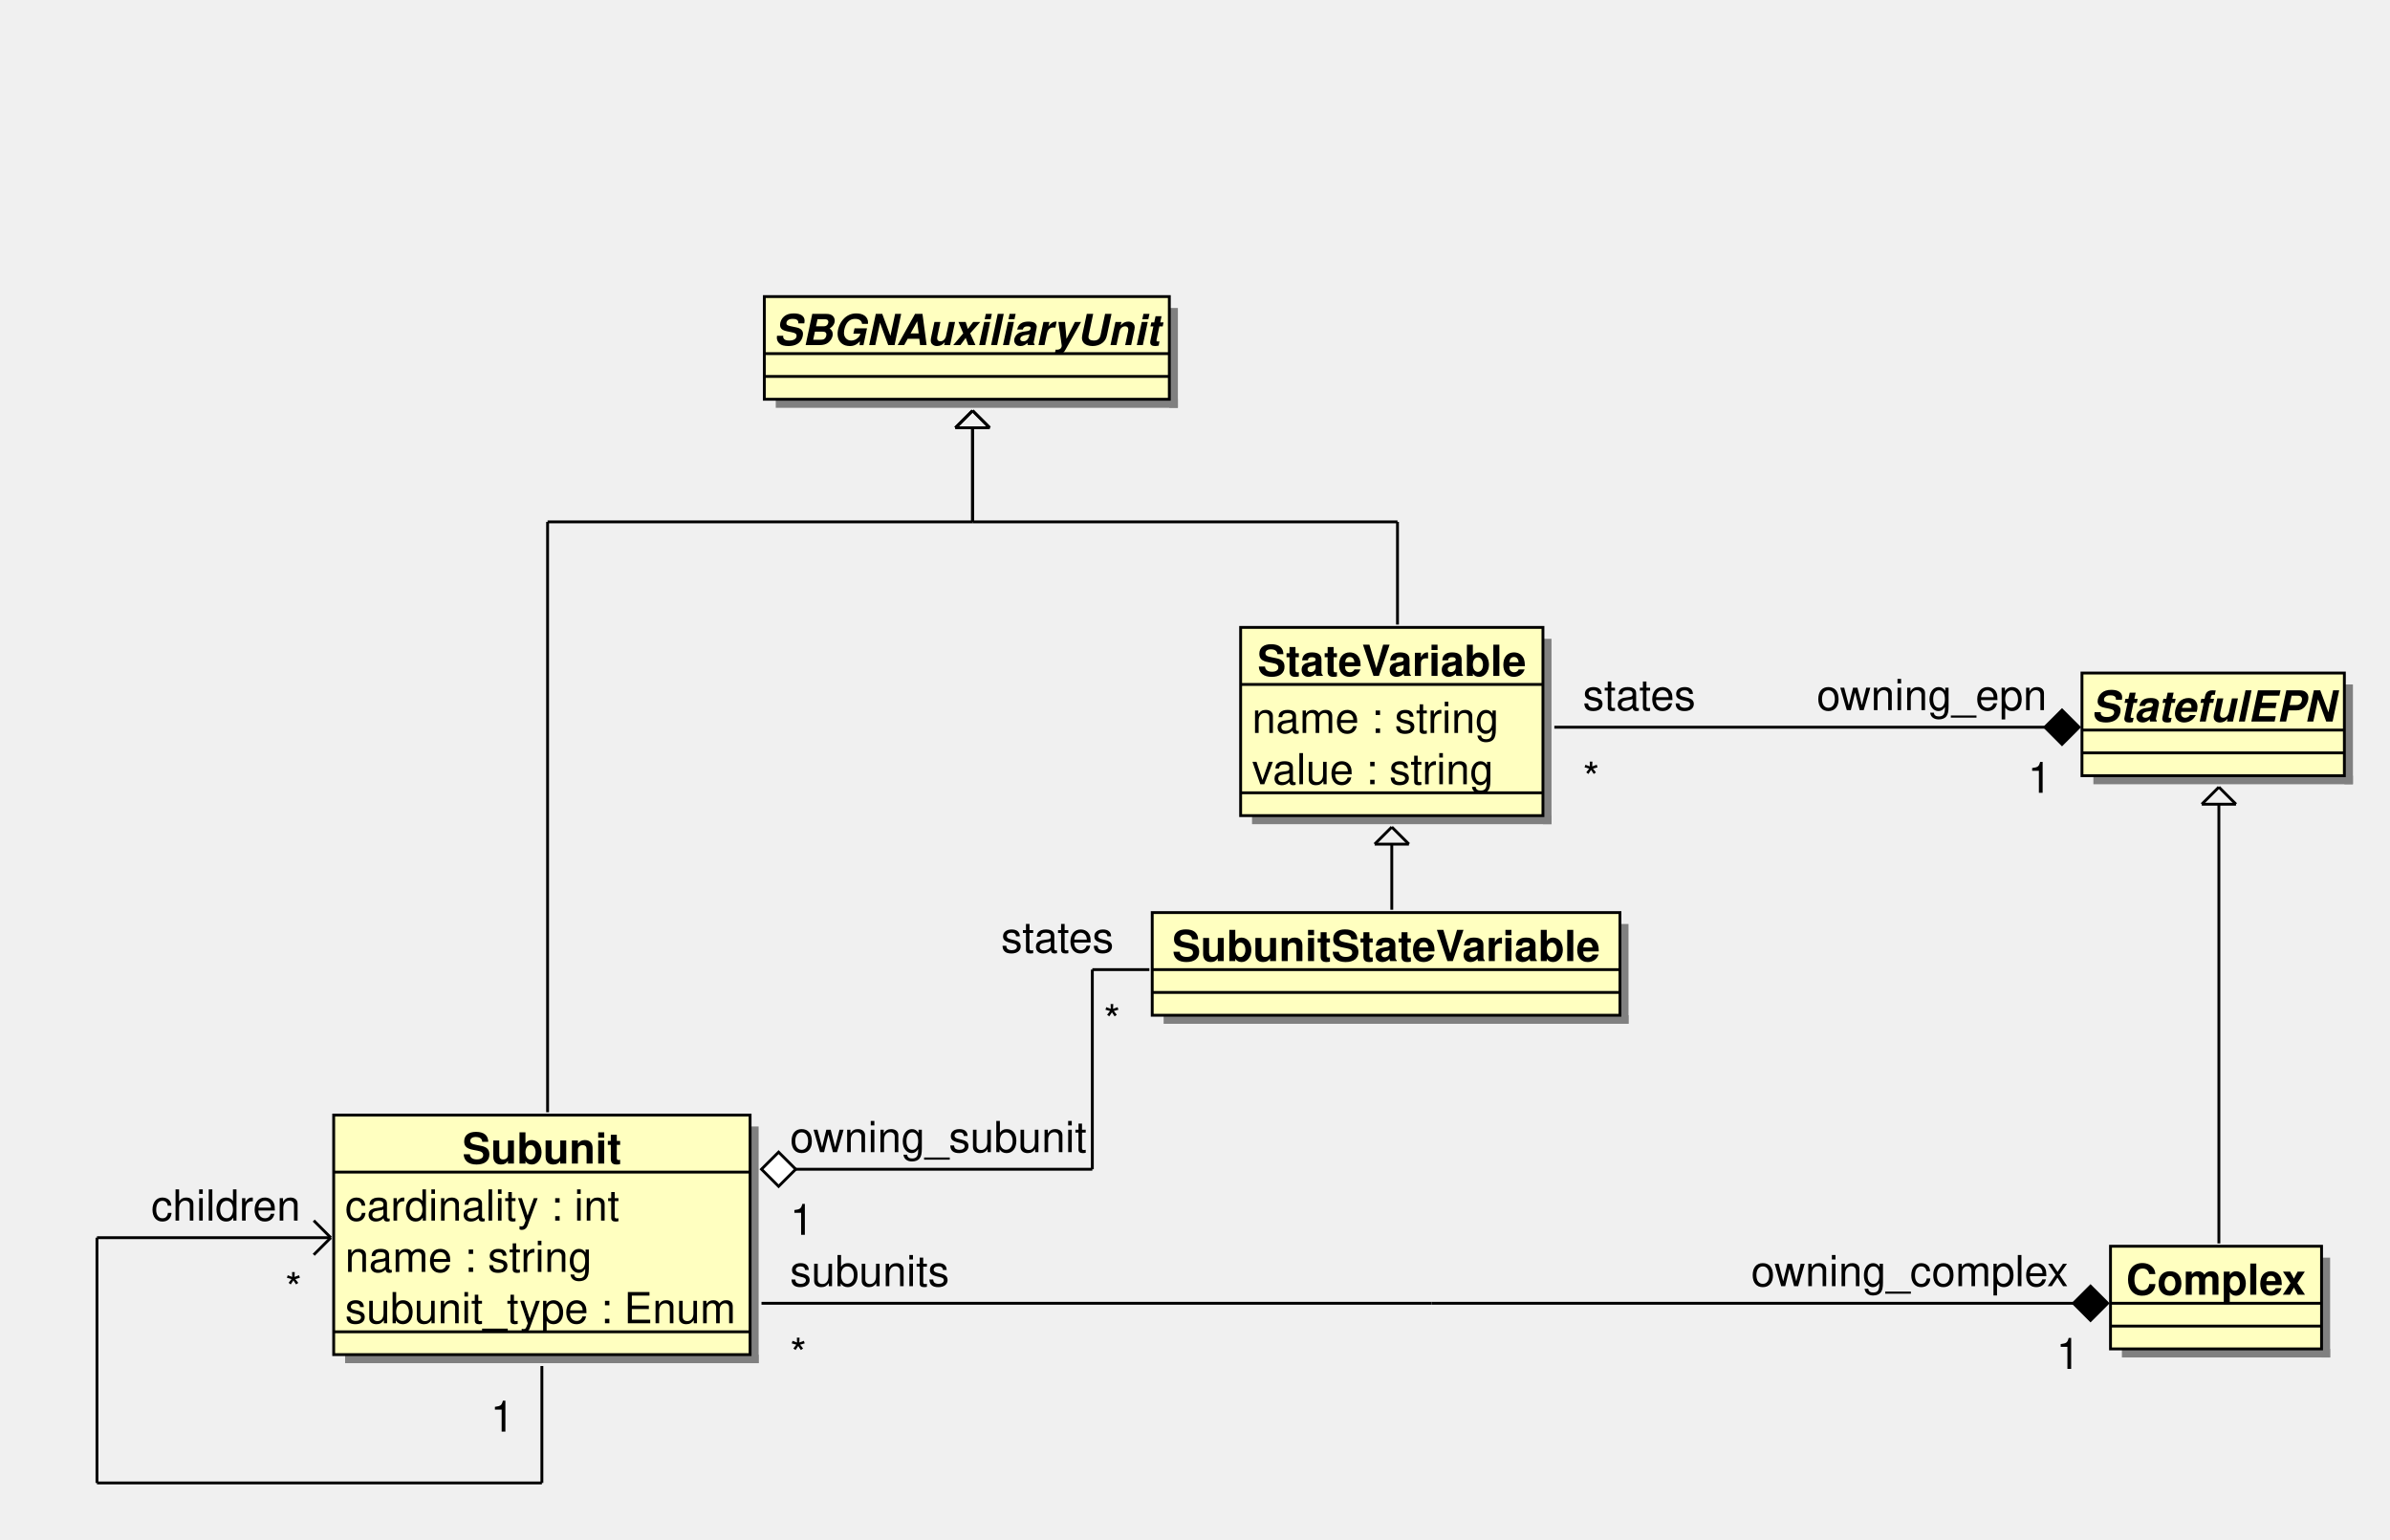
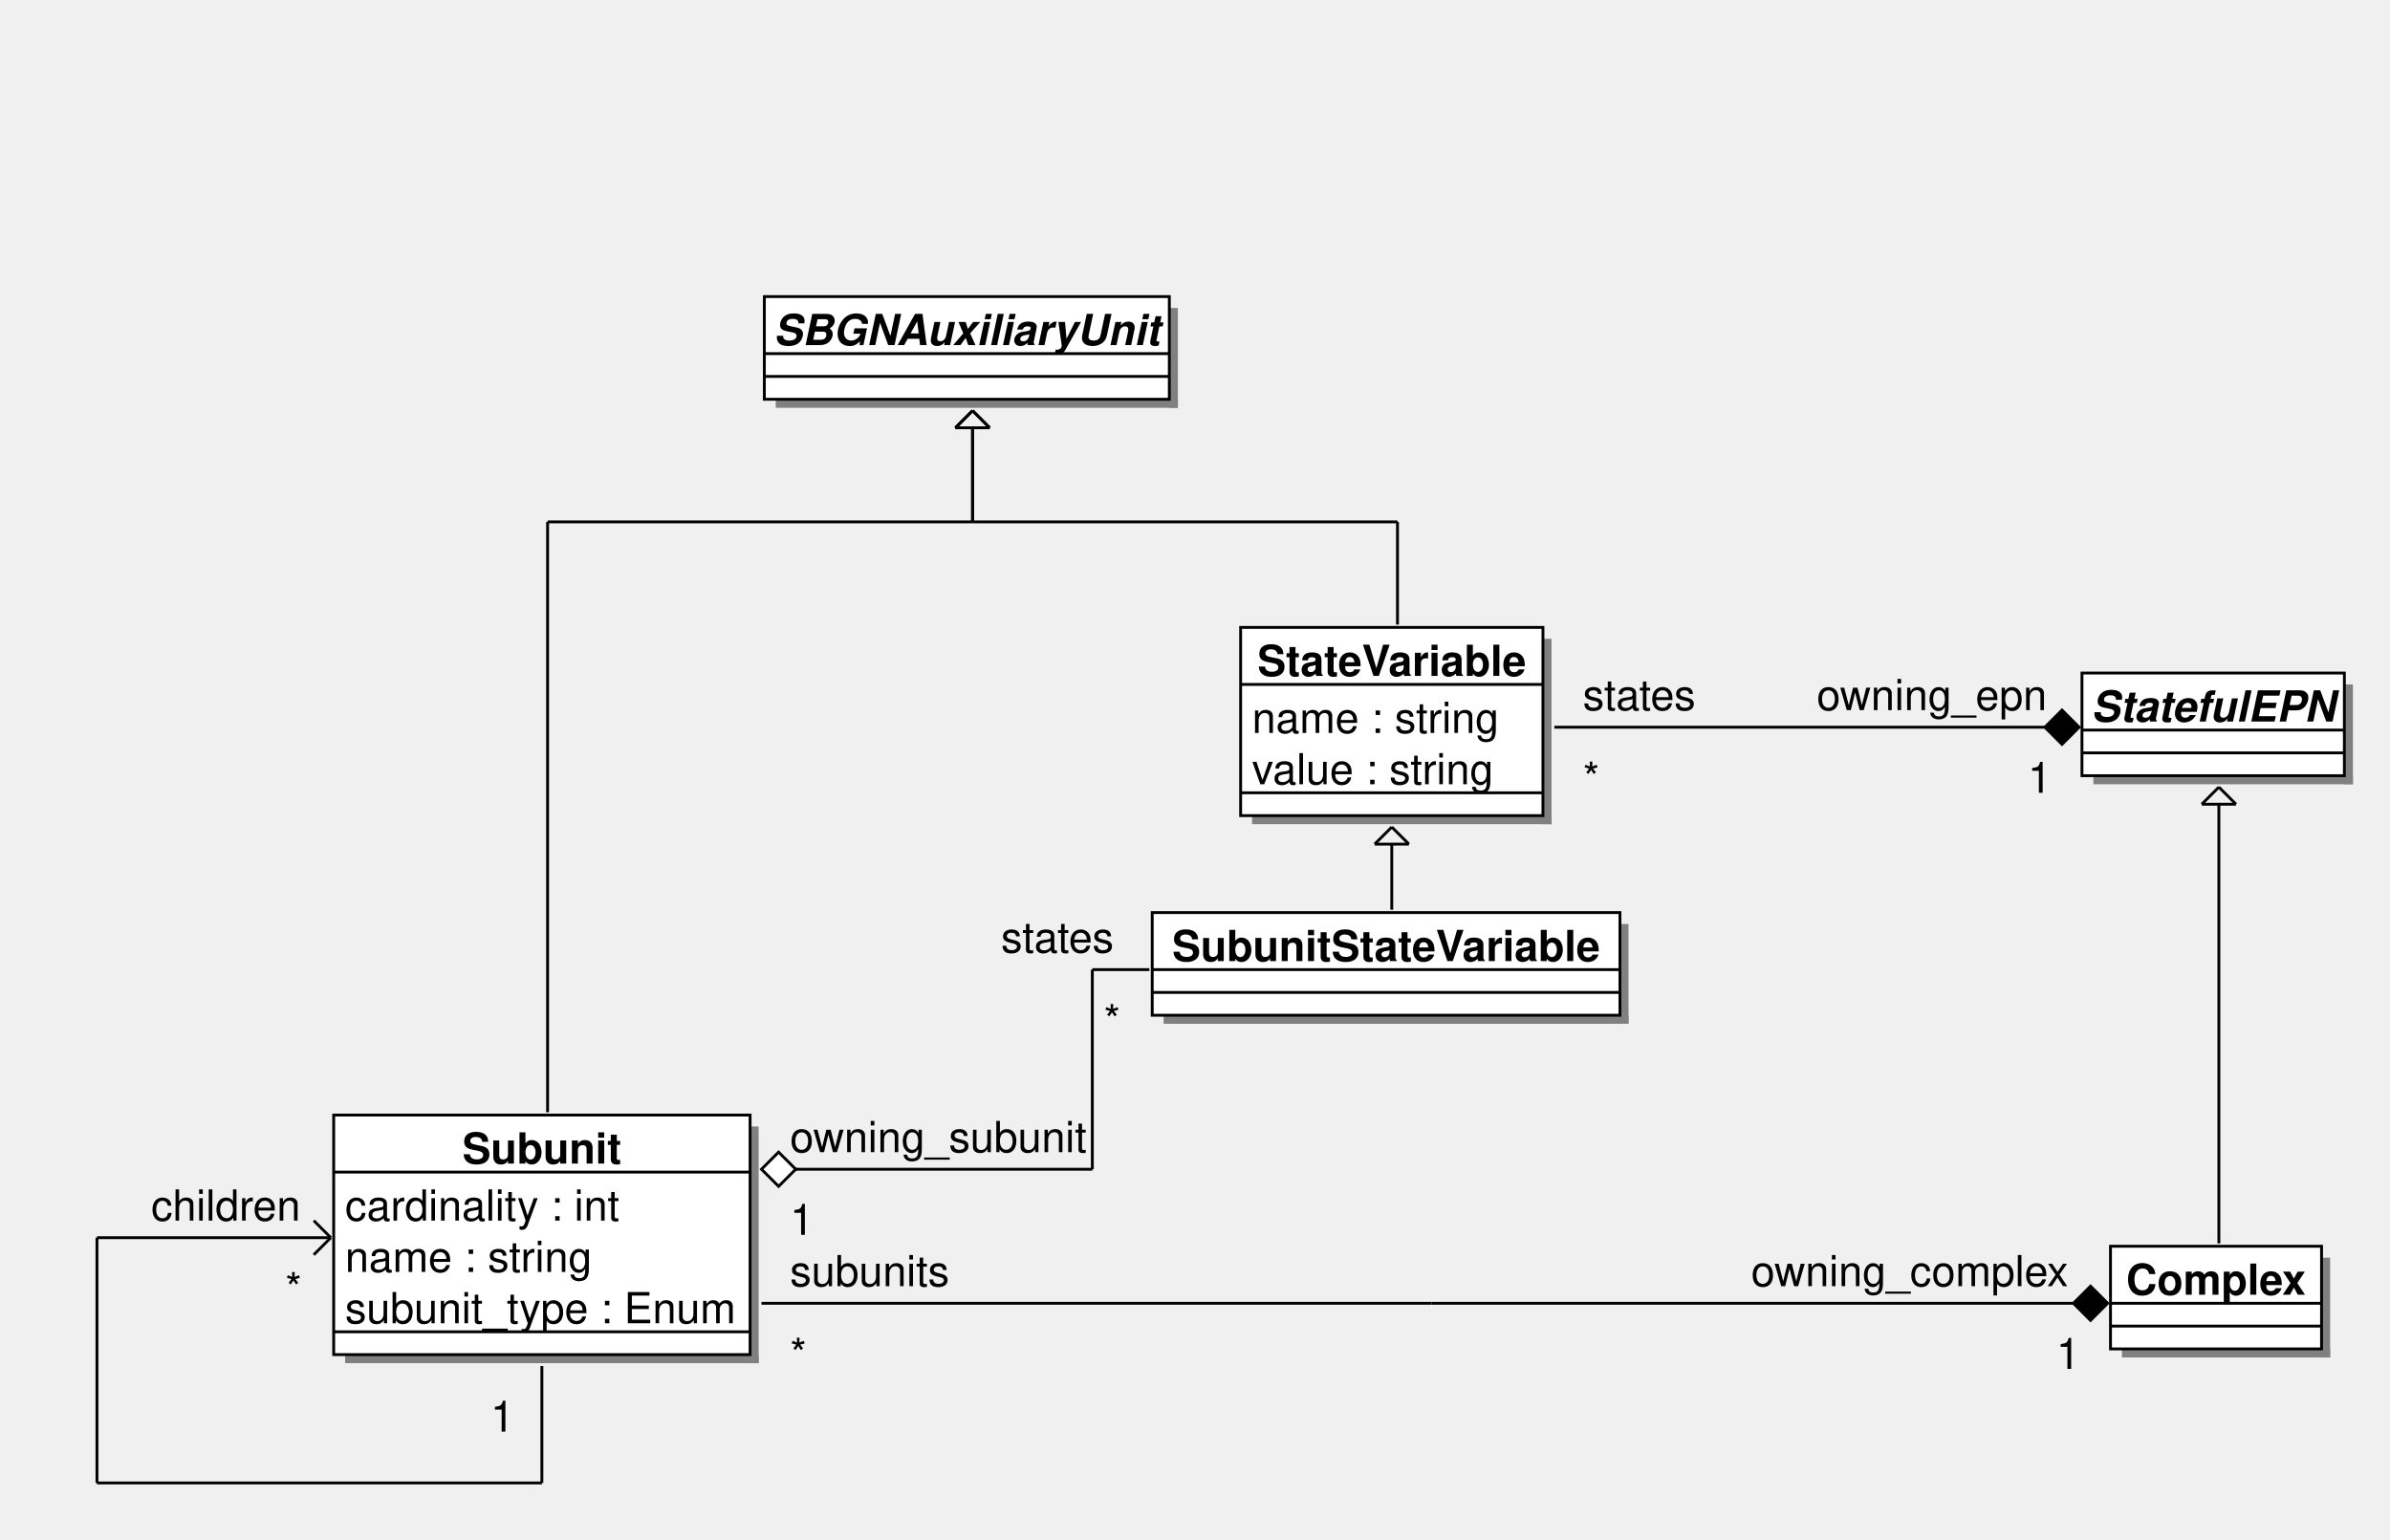
<svg xmlns="http://www.w3.org/2000/svg" width="838" height="540" version="1.1">
+   <g>
+     <rect fill="#808080" stroke="none" stroke-opacity="1" x="814" y="441" width="3" height="35" />
+     <rect fill="#808080" stroke="none" stroke-opacity="1" x="744" y="473" width="73" height="3" />
+     <rect fill="#ffffff" stroke="black" stroke-width="1" stroke-opacity="1" x="740" y="437" width="74" height="36" />
+     <text font-family="Helvetica" font-size="15" fill="#000000" xml:space="preserve" font-weight="bold" text-anchor="middle" x="777" y="454">Complex</text>
+     <line stroke="black" stroke-opacity="1" x1="740" y1="457" x2="814" y2="457" />
+     <line stroke="black" stroke-opacity="1" x1="740" y1="465" x2="814" y2="465" />
+   </g>
+   <g>
+     <rect fill="#808080" stroke="none" stroke-opacity="1" x="541" y="224" width="3" height="65" />
+     <rect fill="#808080" stroke="none" stroke-opacity="1" x="439" y="286" width="105" height="3" />
+     <rect fill="#ffffff" stroke="black" stroke-width="1" stroke-opacity="1" x="435" y="220" width="106" height="66" />
+     <text font-family="Helvetica" font-size="15" fill="#000000" xml:space="preserve" font-weight="bold" text-anchor="middle" x="488" y="237">StateVariable</text>
+     <line stroke="black" stroke-opacity="1" x1="435" y1="240" x2="541" y2="240" />
+     <text font-family="Helvetica" font-size="15" fill="#000000" xml:space="preserve" x="439" y="257">name : string</text>
+     <text font-family="Helvetica" font-size="15" fill="#000000" xml:space="preserve" x="439" y="275">value : string</text>
+     <line stroke="black" stroke-opacity="1" x1="435" y1="278" x2="541" y2="278" />
+   </g>
  <g>
    <rect fill="#808080" stroke="none" stroke-opacity="1" x="263" y="395" width="3" height="83" />
    <rect fill="#808080" stroke="none" stroke-opacity="1" x="121" y="475" width="145" height="3" />
-     <rect fill="#ffffc0" stroke="black" stroke-width="1" stroke-opacity="1" x="117" y="391" width="146" height="84" />
+     <rect fill="#ffffff" stroke="black" stroke-width="1" stroke-opacity="1" x="117" y="391" width="146" height="84" />
    <text font-family="Helvetica" font-size="15" fill="#000000" xml:space="preserve" font-weight="bold" text-anchor="middle" x="190" y="408">Subunit</text>
    <line stroke="black" stroke-opacity="1" x1="117" y1="411" x2="263" y2="411" />
    <text font-family="Helvetica" font-size="15" fill="#000000" xml:space="preserve" x="121" y="428">cardinality : int</text>
    <text font-family="Helvetica" font-size="15" fill="#000000" xml:space="preserve" x="121" y="446">name : string</text>
    <text font-family="Helvetica" font-size="15" fill="#000000" xml:space="preserve" x="121" y="464">subunit_type : Enum</text>
    <line stroke="black" stroke-opacity="1" x1="117" y1="467" x2="263" y2="467" />
  </g>
  <g>
-     <rect fill="#808080" stroke="none" stroke-opacity="1" x="814" y="441" width="3" height="35" />
-     <rect fill="#808080" stroke="none" stroke-opacity="1" x="744" y="473" width="73" height="3" />
-     <rect fill="#ffffc0" stroke="black" stroke-width="1" stroke-opacity="1" x="740" y="437" width="74" height="36" />
-     <text font-family="Helvetica" font-size="15" fill="#000000" xml:space="preserve" font-weight="bold" text-anchor="middle" x="777" y="454">Complex</text>
-     <line stroke="black" stroke-opacity="1" x1="740" y1="457" x2="814" y2="457" />
-     <line stroke="black" stroke-opacity="1" x1="740" y1="465" x2="814" y2="465" />
-   </g>
-   <g>
-     <rect fill="#808080" stroke="none" stroke-opacity="1" x="541" y="224" width="3" height="65" />
-     <rect fill="#808080" stroke="none" stroke-opacity="1" x="439" y="286" width="105" height="3" />
-     <rect fill="#ffffc0" stroke="black" stroke-width="1" stroke-opacity="1" x="435" y="220" width="106" height="66" />
-     <text font-family="Helvetica" font-size="15" fill="#000000" xml:space="preserve" font-weight="bold" text-anchor="middle" x="488" y="237">StateVariable</text>
-     <line stroke="black" stroke-opacity="1" x1="435" y1="240" x2="541" y2="240" />
-     <text font-family="Helvetica" font-size="15" fill="#000000" xml:space="preserve" x="439" y="257">name : string</text>
-     <text font-family="Helvetica" font-size="15" fill="#000000" xml:space="preserve" x="439" y="275">value : string</text>
-     <line stroke="black" stroke-opacity="1" x1="435" y1="278" x2="541" y2="278" />
-   </g>
-   <g>
    <rect fill="#808080" stroke="none" stroke-opacity="1" x="568" y="324" width="3" height="35" />
    <rect fill="#808080" stroke="none" stroke-opacity="1" x="408" y="356" width="163" height="3" />
-     <rect fill="#ffffc0" stroke="black" stroke-width="1" stroke-opacity="1" x="404" y="320" width="164" height="36" />
+     <rect fill="#ffffff" stroke="black" stroke-width="1" stroke-opacity="1" x="404" y="320" width="164" height="36" />
    <text font-family="Helvetica" font-size="15" fill="#000000" xml:space="preserve" font-weight="bold" text-anchor="middle" x="486" y="337">SubunitStateVariable</text>
    <line stroke="black" stroke-opacity="1" x1="404" y1="340" x2="568" y2="340" />
    <line stroke="black" stroke-opacity="1" x1="404" y1="348" x2="568" y2="348" />
-   </g>
-   <g>
-     <line stroke="black" stroke-opacity="1" x1="190" y1="479" x2="190" y2="520" />
-   </g>
-   <g>
-     <line stroke="black" stroke-opacity="1" x1="190" y1="520" x2="34" y2="520" />
-   </g>
-   <g>
-     <line stroke="black" stroke-opacity="1" x1="739" y1="457" x2="502" y2="457" />
-     <polygon fill="#000000" stroke="black" stroke-opacity="1" points="739,457 733,463 727,457 733,451" />
  </g>
  <g>
    <line stroke="black" stroke-opacity="1" x1="488" y1="319" x2="488" y2="296" />
    <line stroke="black" stroke-opacity="1" x1="488" y1="290" x2="482" y2="296" />
    <line stroke="black" stroke-opacity="1" x1="488" y1="290" x2="494" y2="296" />
    <line stroke="black" stroke-opacity="1" x1="482" y1="296" x2="494" y2="296" />
  </g>
  <g>
    <line stroke="black" stroke-opacity="1" x1="267" y1="410" x2="383" y2="410" />
    <polygon fill="#ffffff" stroke="black" stroke-opacity="1" points="267,410 273,404 279,410 273,416" />
  </g>
  <g>
+     <line stroke="black" stroke-opacity="1" x1="383" y1="410" x2="383" y2="340" />
+   </g>
+   <g>
+     <line stroke="black" stroke-opacity="1" x1="383" y1="340" x2="403" y2="340" />
+   </g>
+   <g>
+     <line stroke="black" stroke-opacity="1" x1="739" y1="457" x2="502" y2="457" />
+     <polygon fill="#000000" stroke="black" stroke-opacity="1" points="739,457 733,463 727,457 733,451" />
+   </g>
+   <g>
+     <line stroke="black" stroke-opacity="1" x1="502" y1="457" x2="267" y2="457" />
+   </g>
+   <g>
+     <line stroke="black" stroke-opacity="1" x1="190" y1="479" x2="190" y2="520" />
+   </g>
+   <g>
+     <line stroke="black" stroke-opacity="1" x1="190" y1="520" x2="34" y2="520" />
+   </g>
+   <g>
    <line stroke="black" stroke-opacity="1" x1="34" y1="520" x2="34" y2="434" />
  </g>
  <g>
    <line stroke="black" stroke-opacity="1" x1="116" y1="434" x2="110" y2="428" />
    <line stroke="black" stroke-opacity="1" x1="116" y1="434" x2="110" y2="440" />
    <line stroke="black" stroke-opacity="1" x1="34" y1="434" x2="116" y2="434" />
  </g>
  <g>
-     <line stroke="black" stroke-opacity="1" x1="383" y1="410" x2="383" y2="340" />
-   </g>
-   <g>
-     <line stroke="black" stroke-opacity="1" x1="383" y1="340" x2="403" y2="340" />
-   </g>
-   <g>
-     <line stroke="black" stroke-opacity="1" x1="502" y1="457" x2="267" y2="457" />
+     <rect fill="#808080" stroke="none" stroke-opacity="1" x="822" y="240" width="3" height="35" />
+     <rect fill="#808080" stroke="none" stroke-opacity="1" x="734" y="272" width="91" height="3" />
+     <rect fill="#ffffff" stroke="black" stroke-width="1" stroke-opacity="1" x="730" y="236" width="92" height="36" />
+     <text font-family="Helvetica" font-size="15" fill="#000000" xml:space="preserve" font-weight="bold" font-style="italic" text-anchor="middle" x="776" y="253">StatefulEPN</text>
+     <line stroke="black" stroke-opacity="1" x1="730" y1="256" x2="822" y2="256" />
+     <line stroke="black" stroke-opacity="1" x1="730" y1="264" x2="822" y2="264" />
  </g>
  <g>
    <rect fill="#808080" stroke="none" stroke-opacity="1" x="410" y="108" width="3" height="35" />
    <rect fill="#808080" stroke="none" stroke-opacity="1" x="272" y="140" width="141" height="3" />
-     <rect fill="#ffffc0" stroke="black" stroke-width="1" stroke-opacity="1" x="268" y="104" width="142" height="36" />
+     <rect fill="#ffffff" stroke="black" stroke-width="1" stroke-opacity="1" x="268" y="104" width="142" height="36" />
    <text font-family="Helvetica" font-size="15" fill="#000000" xml:space="preserve" font-weight="bold" font-style="italic" text-anchor="middle" x="339" y="121">SBGNAuxiliaryUnit</text>
    <line stroke="black" stroke-opacity="1" x1="268" y1="124" x2="410" y2="124" />
    <line stroke="black" stroke-opacity="1" x1="268" y1="132" x2="410" y2="132" />
  </g>
  <g>
-     <rect fill="#808080" stroke="none" stroke-opacity="1" x="822" y="240" width="3" height="35" />
-     <rect fill="#808080" stroke="none" stroke-opacity="1" x="734" y="272" width="91" height="3" />
-     <rect fill="#ffffc0" stroke="black" stroke-width="1" stroke-opacity="1" x="730" y="236" width="92" height="36" />
-     <text font-family="Helvetica" font-size="15" fill="#000000" xml:space="preserve" font-weight="bold" font-style="italic" text-anchor="middle" x="776" y="253">StatefulEPN</text>
-     <line stroke="black" stroke-opacity="1" x1="730" y1="256" x2="822" y2="256" />
-     <line stroke="black" stroke-opacity="1" x1="730" y1="264" x2="822" y2="264" />
-   </g>
-   <g>
-     <line stroke="black" stroke-opacity="1" x1="490" y1="219" x2="490" y2="183" />
+     <line stroke="black" stroke-opacity="1" x1="729" y1="255" x2="545" y2="255" />
+     <polygon fill="#000000" stroke="black" stroke-opacity="1" points="729,255 723,261 717,255 723,249" />
  </g>
  <g>
    <line stroke="black" stroke-opacity="1" x1="778" y1="436" x2="778" y2="282" />
    <line stroke="black" stroke-opacity="1" x1="778" y1="276" x2="772" y2="282" />
    <line stroke="black" stroke-opacity="1" x1="778" y1="276" x2="784" y2="282" />
    <line stroke="black" stroke-opacity="1" x1="772" y1="282" x2="784" y2="282" />
  </g>
  <g>
-     <line stroke="black" stroke-opacity="1" x1="192" y1="390" x2="192" y2="183" />
-   </g>
-   <g>
-     <line stroke="black" stroke-opacity="1" x1="729" y1="255" x2="545" y2="255" />
-     <polygon fill="#000000" stroke="black" stroke-opacity="1" points="729,255 723,261 717,255 723,249" />
+     <line stroke="black" stroke-opacity="1" x1="490" y1="219" x2="490" y2="183" />
  </g>
  <g>
    <line stroke="black" stroke-opacity="1" x1="490" y1="183" x2="341" y2="183" />
+   </g>
+   <g>
+     <line stroke="black" stroke-opacity="1" x1="341" y1="183" x2="341" y2="150" />
+     <line stroke="black" stroke-opacity="1" x1="341" y1="144" x2="335" y2="150" />
+     <line stroke="black" stroke-opacity="1" x1="341" y1="144" x2="347" y2="150" />
+     <line stroke="black" stroke-opacity="1" x1="335" y1="150" x2="347" y2="150" />
+   </g>
+   <g>
+     <line stroke="black" stroke-opacity="1" x1="192" y1="390" x2="192" y2="183" />
  </g>
  <g>
    <line stroke="black" stroke-opacity="1" x1="192" y1="183" x2="341" y2="183" />
  </g>
  <g>
    <line stroke="black" stroke-opacity="1" x1="341" y1="183" x2="341" y2="150" />
    <line stroke="black" stroke-opacity="1" x1="341" y1="144" x2="335" y2="150" />
    <line stroke="black" stroke-opacity="1" x1="341" y1="144" x2="347" y2="150" />
    <line stroke="black" stroke-opacity="1" x1="335" y1="150" x2="347" y2="150" />
  </g>
  <g>
-     <line stroke="black" stroke-opacity="1" x1="341" y1="183" x2="341" y2="150" />
-     <line stroke="black" stroke-opacity="1" x1="341" y1="144" x2="335" y2="150" />
-     <line stroke="black" stroke-opacity="1" x1="341" y1="144" x2="347" y2="150" />
-     <line stroke="black" stroke-opacity="1" x1="335" y1="150" x2="347" y2="150" />
+     <text font-family="Helvetica" font-size="15" fill="#000000" xml:space="preserve" x="555" y="249">states</text>
  </g>
  <g>
-     <text font-family="Helvetica" font-size="15" fill="#000000" xml:space="preserve" x="721" y="480">1</text>
-   </g>
-   <g>
-     <text font-family="Helvetica" font-size="15" fill="#000000" xml:space="preserve" x="100" y="457">*</text>
-   </g>
-   <g>
-     <text font-family="Helvetica" font-size="15" fill="#000000" xml:space="preserve" x="277" y="404">owning_subunit</text>
-   </g>
-   <g>
-     <text font-family="Helvetica" font-size="15" fill="#000000" xml:space="preserve" x="53" y="428">children</text>
-   </g>
-   <g>
-     <text font-family="Helvetica" font-size="15" fill="#000000" xml:space="preserve" x="172" y="502">1</text>
-   </g>
-   <g>
-     <text font-family="Helvetica" font-size="15" fill="#000000" xml:space="preserve" x="277" y="433">1</text>
-   </g>
-   <g>
-     <text font-family="Helvetica" font-size="15" fill="#000000" xml:space="preserve" x="614" y="451">owning_complex</text>
-   </g>
-   <g>
-     <text font-family="Helvetica" font-size="15" fill="#000000" xml:space="preserve" x="277" y="451">subunits</text>
+     <text font-family="Helvetica" font-size="15" fill="#000000" xml:space="preserve" x="637" y="249">owning_epn</text>
  </g>
  <g>
    <text font-family="Helvetica" font-size="15" fill="#000000" xml:space="preserve" x="555" y="278">*</text>
-   </g>
-   <g>
-     <text font-family="Helvetica" font-size="15" fill="#000000" xml:space="preserve" x="387" y="363">*</text>
-   </g>
-   <g>
-     <text font-family="Helvetica" font-size="15" fill="#000000" xml:space="preserve" x="555" y="249">states</text>
  </g>
  <g>
    <text font-family="Helvetica" font-size="15" fill="#000000" xml:space="preserve" x="711" y="278">1</text>
  </g>
  <g>
    <text font-family="Helvetica" font-size="15" fill="#000000" xml:space="preserve" x="351" y="334">states</text>
  </g>
  <g>
-     <text font-family="Helvetica" font-size="15" fill="#000000" xml:space="preserve" x="637" y="249">owning_epn</text>
+     <text font-family="Helvetica" font-size="15" fill="#000000" xml:space="preserve" x="277" y="404">owning_subunit</text>
+   </g>
+   <g>
+     <text font-family="Helvetica" font-size="15" fill="#000000" xml:space="preserve" x="387" y="363">*</text>
+   </g>
+   <g>
+     <text font-family="Helvetica" font-size="15" fill="#000000" xml:space="preserve" x="277" y="433">1</text>
+   </g>
+   <g>
+     <text font-family="Helvetica" font-size="15" fill="#000000" xml:space="preserve" x="277" y="451">subunits</text>
+   </g>
+   <g>
+     <text font-family="Helvetica" font-size="15" fill="#000000" xml:space="preserve" x="614" y="451">owning_complex</text>
  </g>
  <g>
    <text font-family="Helvetica" font-size="15" fill="#000000" xml:space="preserve" x="277" y="480">*</text>
  </g>
+   <g>
+     <text font-family="Helvetica" font-size="15" fill="#000000" xml:space="preserve" x="721" y="480">1</text>
+   </g>
+   <g>
+     <text font-family="Helvetica" font-size="15" fill="#000000" xml:space="preserve" x="53" y="428">children</text>
+   </g>
+   <g>
+     <text font-family="Helvetica" font-size="15" fill="#000000" xml:space="preserve" x="100" y="457">*</text>
+   </g>
+   <g>
+     <text font-family="Helvetica" font-size="15" fill="#000000" xml:space="preserve" x="172" y="502">1</text>
+   </g>
</svg>
